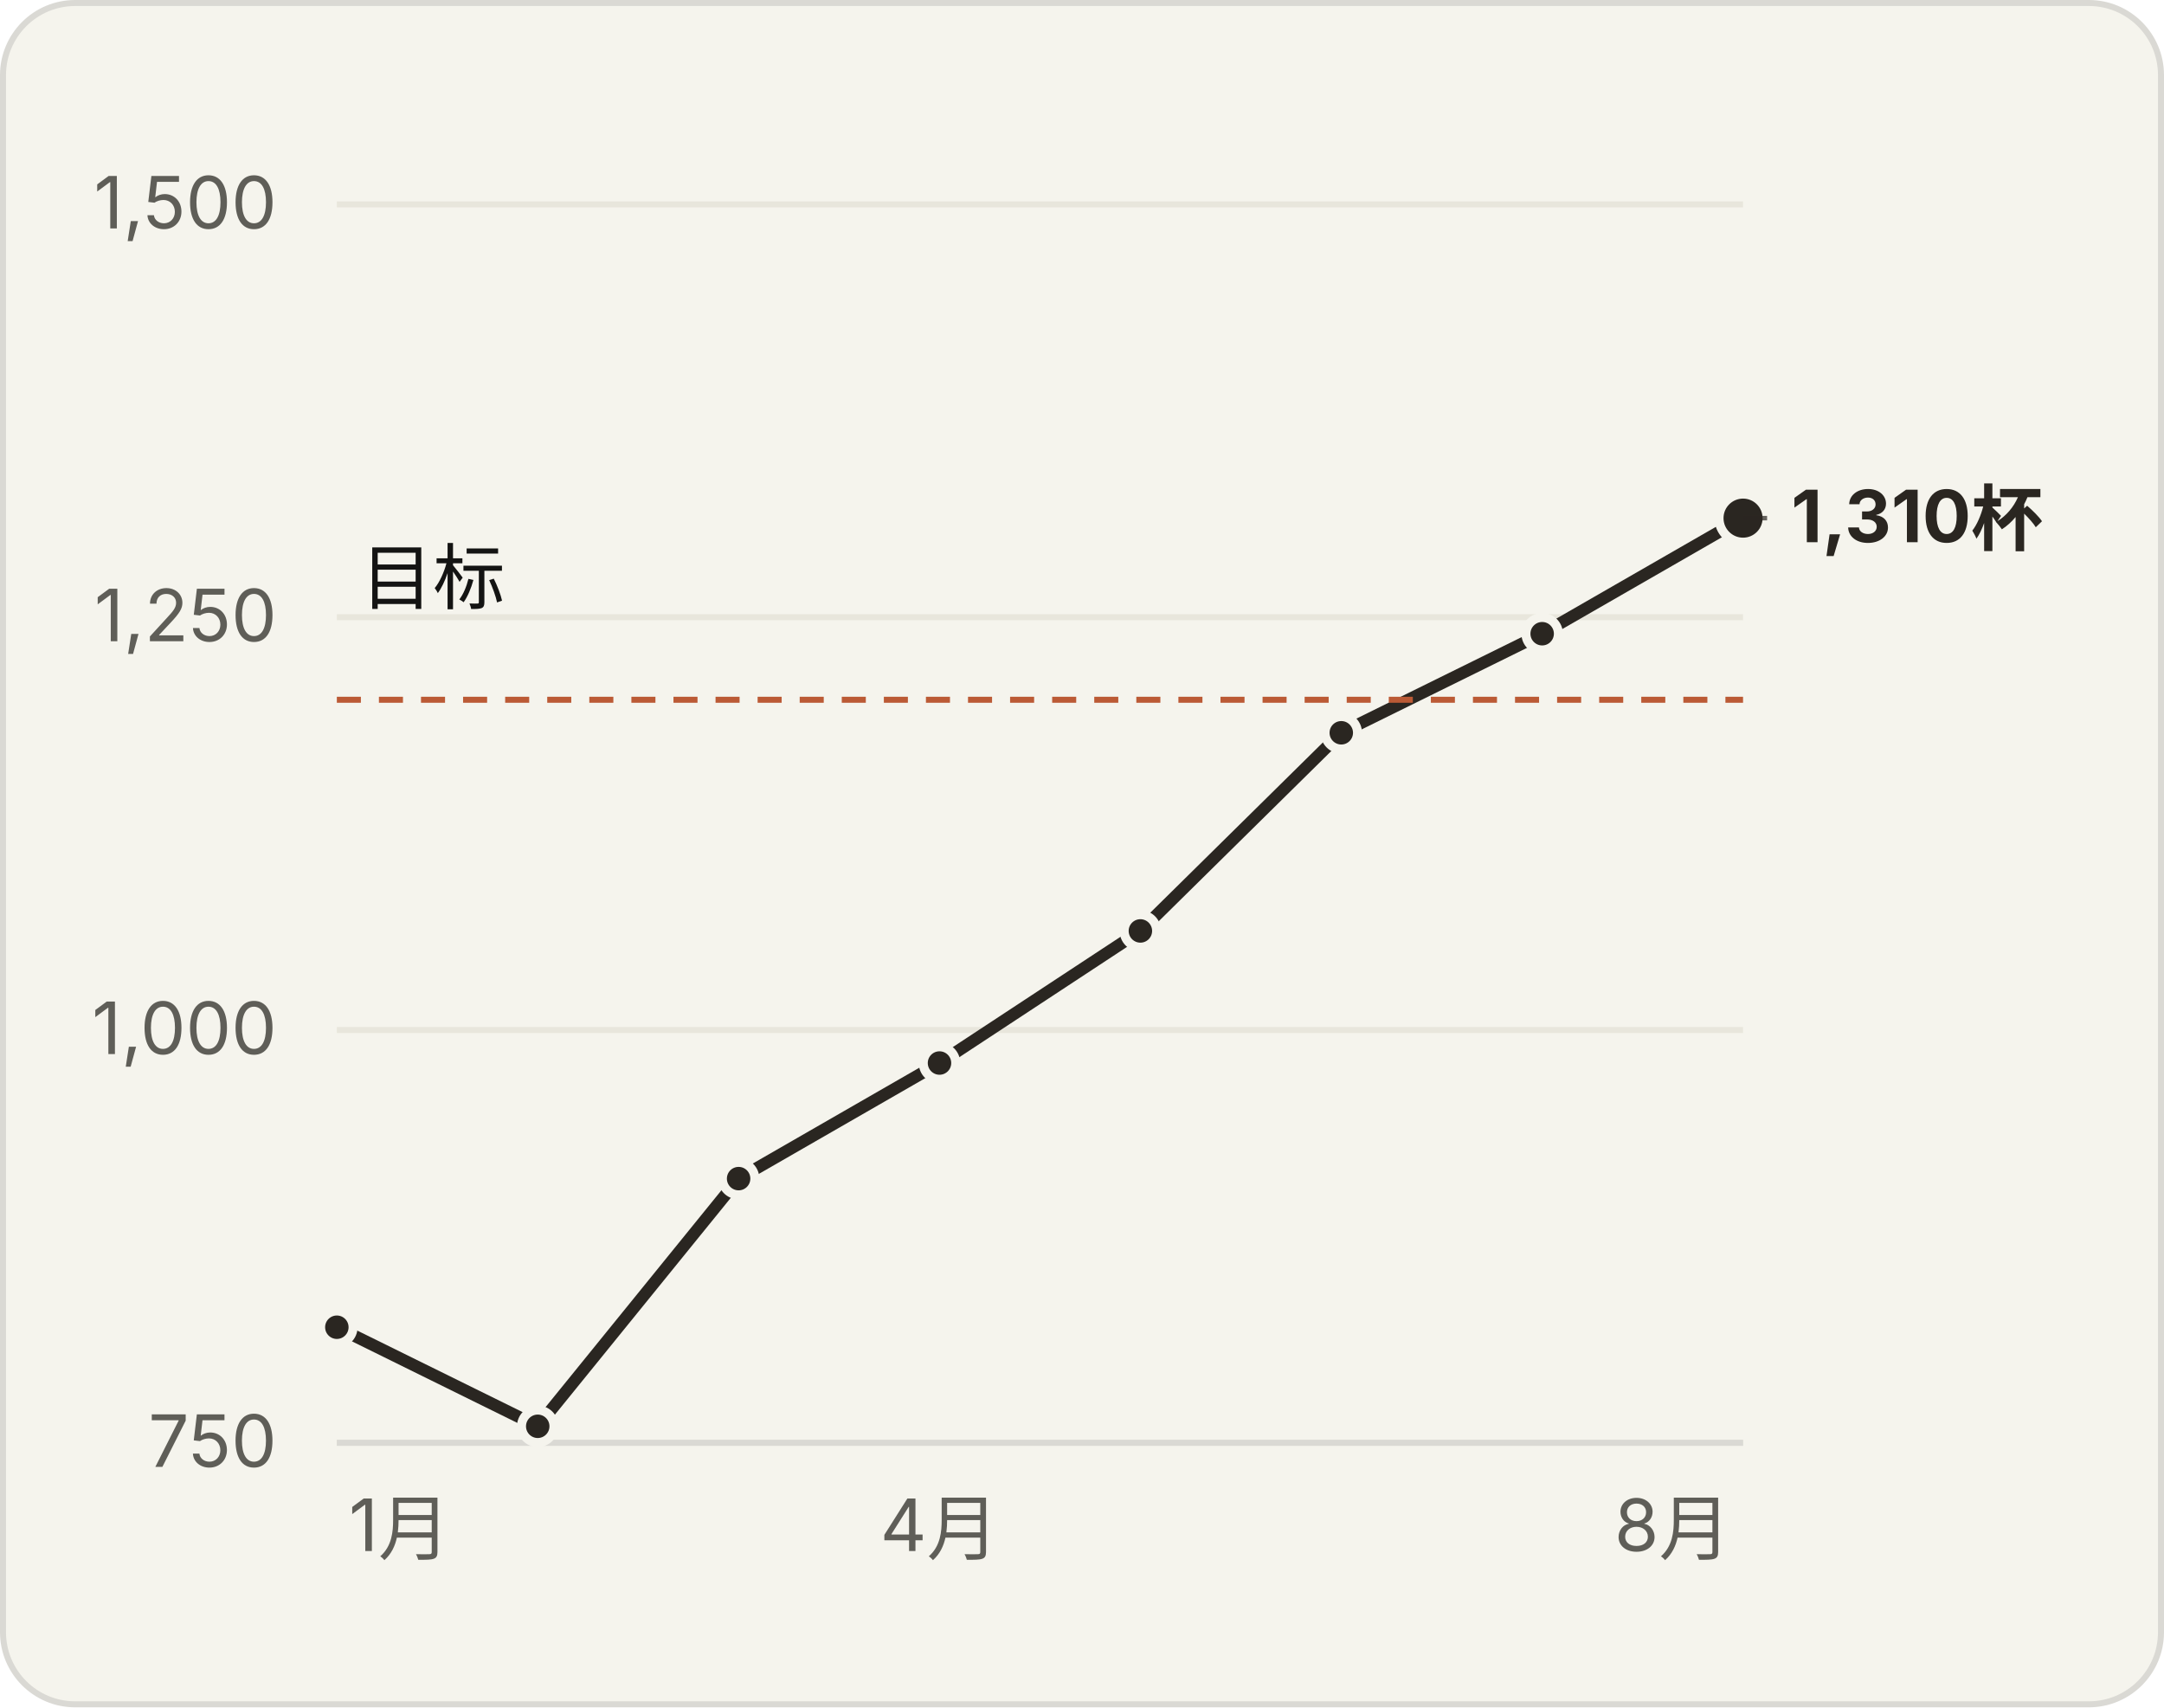
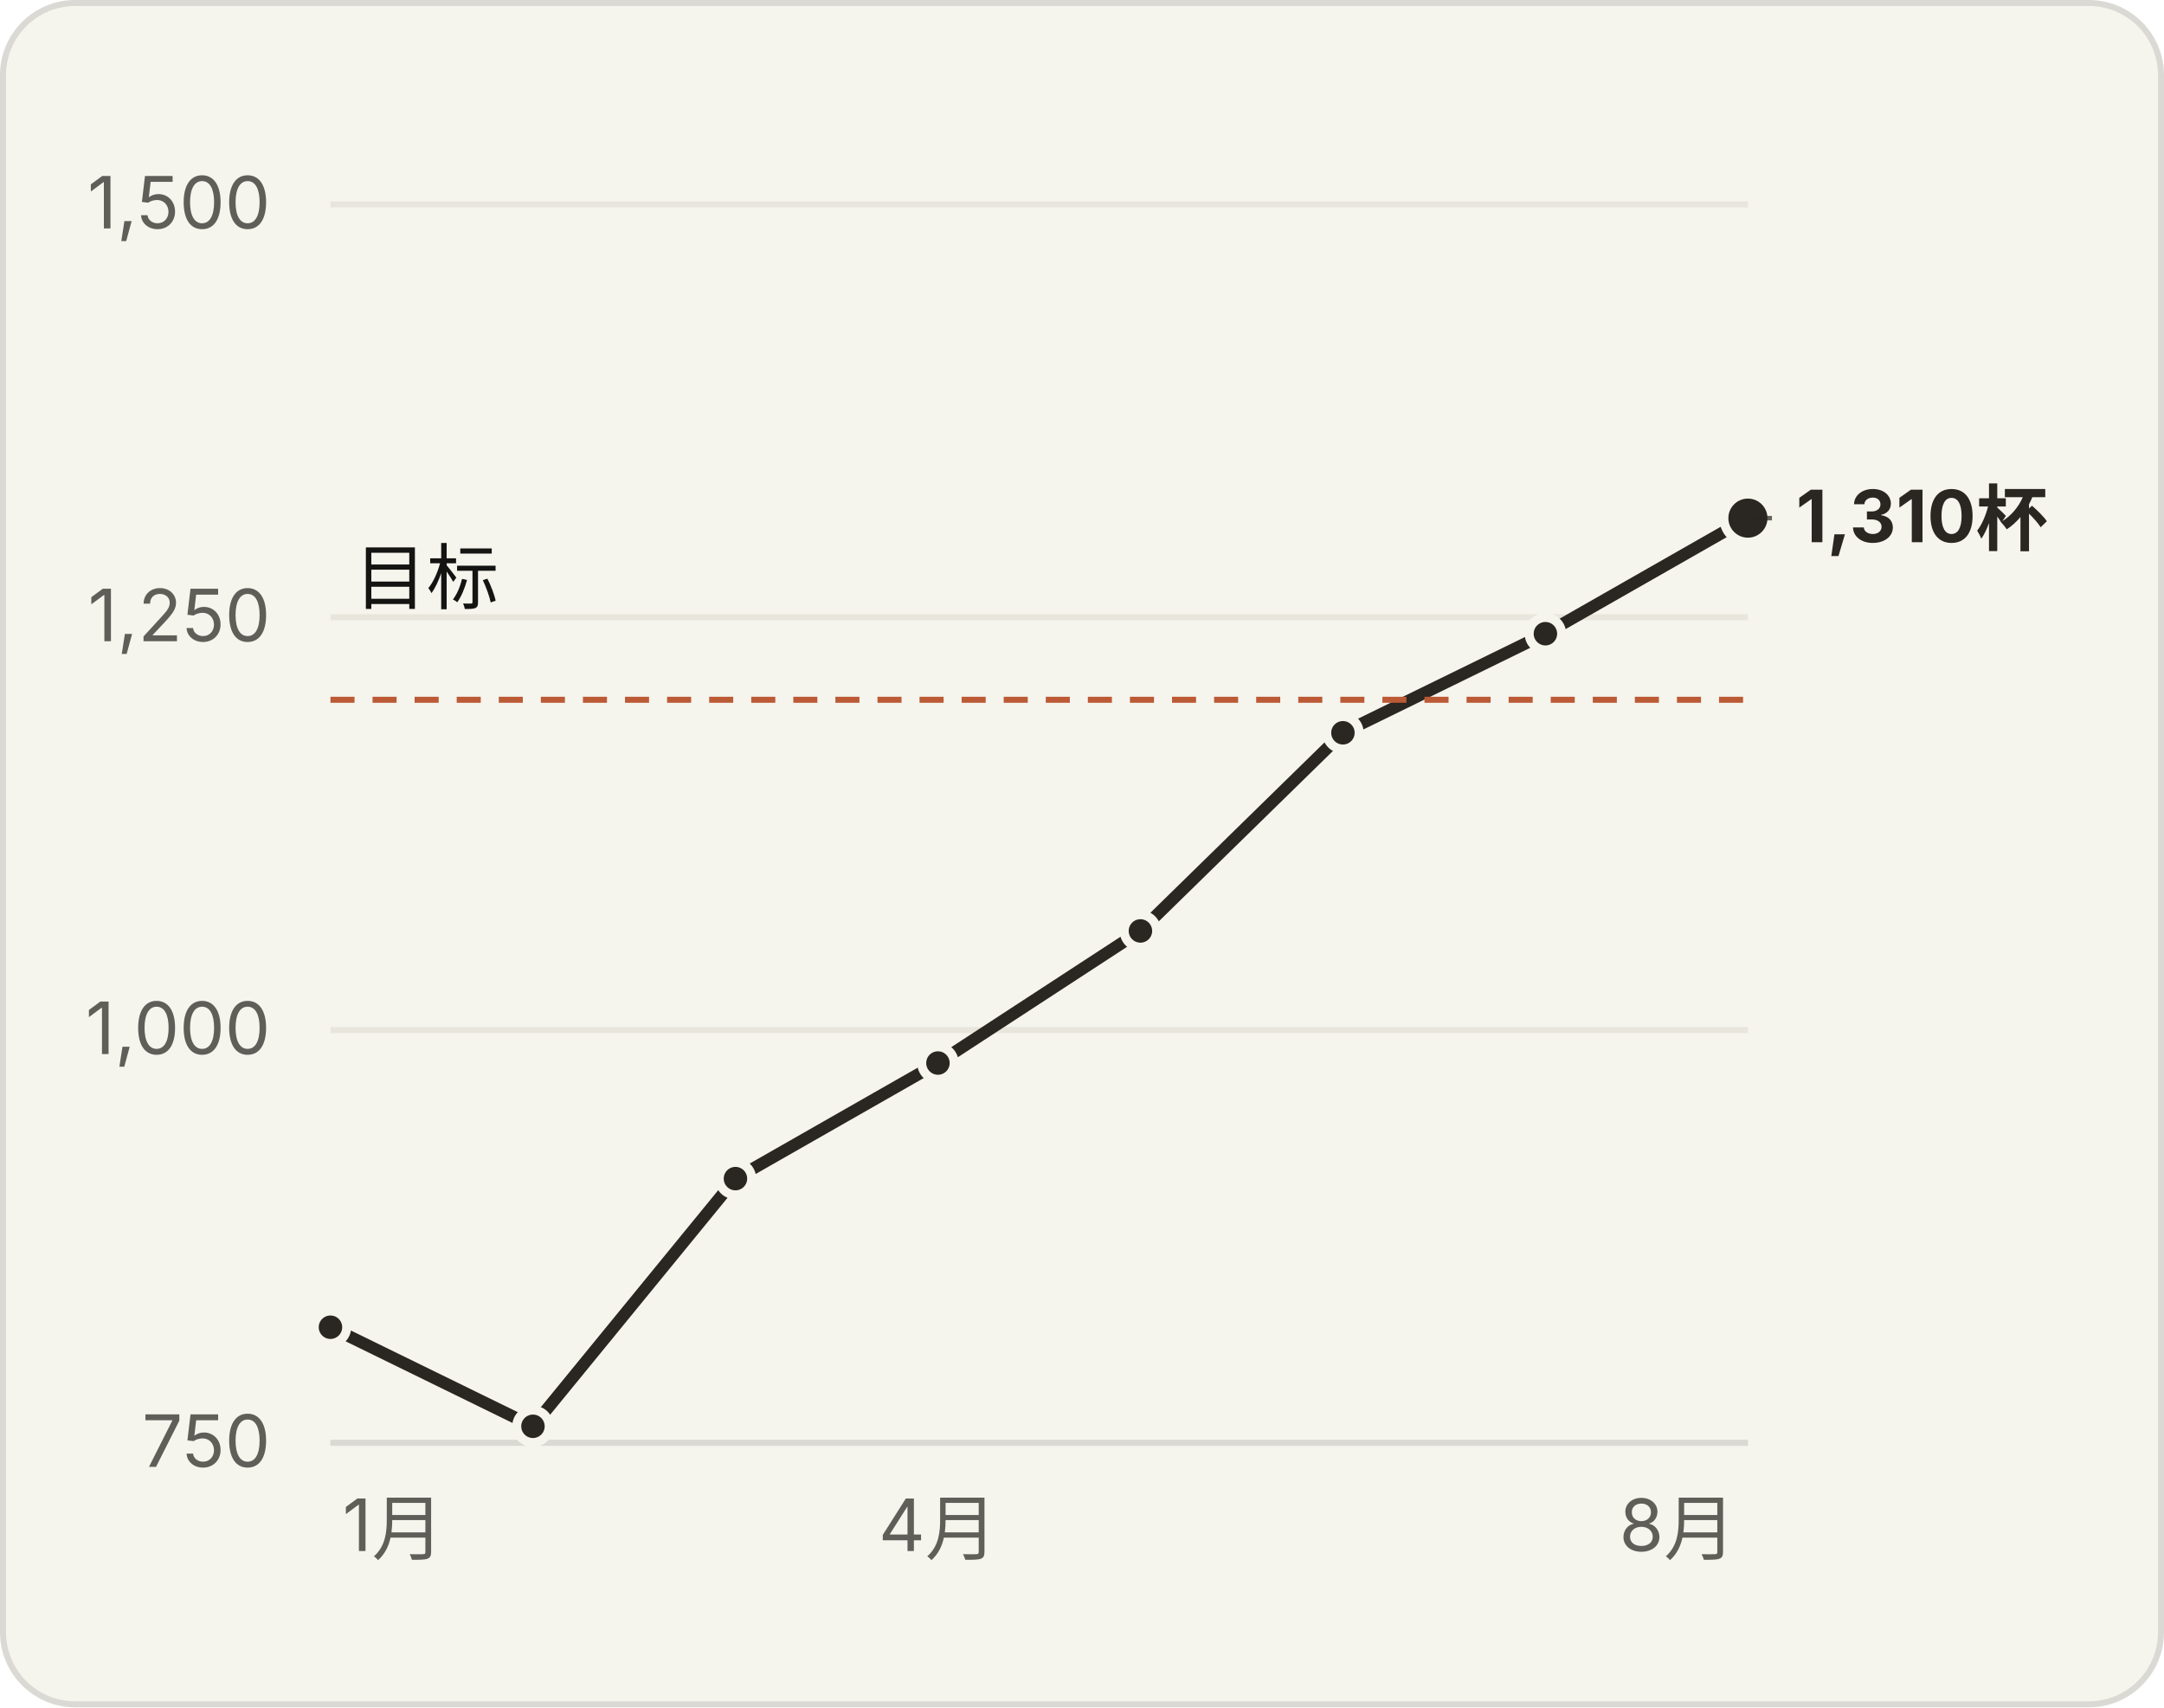
<svg xmlns="http://www.w3.org/2000/svg" width="360" height="284" viewBox="0 0 360 284" font-family="system-ui, -apple-system, BlinkMacSystemFont, &quot;Segoe UI&quot;, &quot;Noto Sans SC&quot;, &quot;Microsoft YaHei&quot;, sans-serif" role="img" lang="zh-CN">
  <rect x="0.5" y="0.5" width="359" height="283" rx="12" fill="#f5f4ed" stroke="#dad9d4" />
  <g transform="translate(11 16)">
    <svg width="338" height="252" viewBox="0 0 338 252" font-family="system-ui, -apple-system, BlinkMacSystemFont, &quot;Segoe UI&quot;, &quot;Noto Sans SC&quot;, &quot;Microsoft YaHei&quot;, sans-serif" role="img" aria-labelledby="g-chart-line-title">
-       <line x1="45.037" y1="224" x2="278.971" y2="224" stroke="#e8e6dc" stroke-width="1" />
-       <text x="35.037" y="228" text-anchor="end" font-size="12" font-weight="400" fill="#5f5e58">750</text>
-       <line x1="45.037" y1="155.333" x2="278.971" y2="155.333" stroke="#e8e6dc" stroke-width="1" />
-       <text x="35.037" y="159.333" text-anchor="end" font-size="12" font-weight="400" fill="#5f5e58">1,000</text>
-       <line x1="45.037" y1="86.667" x2="278.971" y2="86.667" stroke="#e8e6dc" stroke-width="1" />
-       <text x="35.037" y="90.667" text-anchor="end" font-size="12" font-weight="400" fill="#5f5e58">1,250</text>
-       <line x1="45.037" y1="18" x2="278.971" y2="18" stroke="#e8e6dc" stroke-width="1" />
-       <text x="35.037" y="22" text-anchor="end" font-size="12" font-weight="400" fill="#5f5e58">1,500</text>
-       <line x1="45.037" y1="224" x2="278.971" y2="224" stroke="#dad9d4" stroke-width="1" />
+       <line x1="43.976" y1="224" x2="279.78" y2="224" stroke="#e8e6dc" stroke-width="1" />
+       <text x="33.976" y="228" text-anchor="end" font-size="12" font-weight="400" fill="#5f5e58">750</text>
+       <line x1="43.976" y1="155.333" x2="279.78" y2="155.333" stroke="#e8e6dc" stroke-width="1" />
+       <text x="33.976" y="159.333" text-anchor="end" font-size="12" font-weight="400" fill="#5f5e58">1,000</text>
+       <line x1="43.976" y1="86.667" x2="279.78" y2="86.667" stroke="#e8e6dc" stroke-width="1" />
+       <text x="33.976" y="90.667" text-anchor="end" font-size="12" font-weight="400" fill="#5f5e58">1,250</text>
+       <line x1="43.976" y1="18" x2="279.78" y2="18" stroke="#e8e6dc" stroke-width="1" />
+       <text x="33.976" y="22" text-anchor="end" font-size="12" font-weight="400" fill="#5f5e58">1,500</text>
+       <line x1="43.976" y1="224" x2="279.78" y2="224" stroke="#dad9d4" stroke-width="1" />
      <g>
-         <text x="47.037" y="242" text-anchor="start" font-size="12" font-weight="400" fill="#5f5e58" data-kc-kind="category" data-kc-label="1月" data-kc-index="0">1月</text>
+         <text x="45.976" y="242" text-anchor="start" font-size="12" font-weight="400" fill="#5f5e58" data-kc-kind="category" data-kc-label="1月" data-kc-index="0">1月</text>
      </g>
      <g>
-         <text x="145.294" y="242" text-anchor="middle" font-size="12" font-weight="400" fill="#5f5e58" data-kc-kind="category" data-kc-label="4月" data-kc-index="3">4月</text>
+         <text x="145.035" y="242" text-anchor="middle" font-size="12" font-weight="400" fill="#5f5e58" data-kc-kind="category" data-kc-label="4月" data-kc-index="3">4月</text>
      </g>
      <g>
-         <text x="276.971" y="242" text-anchor="end" font-size="12" font-weight="400" fill="#5f5e58" data-kc-kind="category" data-kc-label="8月" data-kc-index="7">8月</text>
+         <text x="277.78" y="242" text-anchor="end" font-size="12" font-weight="400" fill="#5f5e58" data-kc-kind="category" data-kc-label="8月" data-kc-index="7">8月</text>
      </g>
-       <path d="M45.04,204.77 L78.46,221.25 L111.88,180.05 L145.29,160.83 L178.71,138.85 L212.13,105.89 L245.55,89.41 L278.97,70.19" fill="none" stroke="#2a2621" stroke-width="2" stroke-opacity="1" stroke-linecap="round" stroke-linejoin="round" data-kc-kind="series" data-kc-series="cups" data-kc-label="日均出杯" />
-       <circle cx="45.037" cy="204.773" r="2.7" fill="#2a2621" stroke="#f5f4ed" stroke-width="1.5" fill-opacity="1" data-kc-kind="record" data-kc-record="0" data-kc-series="cups" data-kc-value="820" data-kc-label="1月" />
-       <circle cx="78.456" cy="221.253" r="2.7" fill="#2a2621" stroke="#f5f4ed" stroke-width="1.5" fill-opacity="1" data-kc-kind="record" data-kc-record="1" data-kc-series="cups" data-kc-value="760" data-kc-label="2月" />
-       <circle cx="111.875" cy="180.053" r="2.7" fill="#2a2621" stroke="#f5f4ed" stroke-width="1.5" fill-opacity="1" data-kc-kind="record" data-kc-record="2" data-kc-series="cups" data-kc-value="910" data-kc-label="3月" />
-       <circle cx="145.294" cy="160.827" r="2.7" fill="#2a2621" stroke="#f5f4ed" stroke-width="1.5" fill-opacity="1" data-kc-kind="record" data-kc-record="3" data-kc-series="cups" data-kc-value="980" data-kc-label="4月" />
-       <circle cx="178.713" cy="138.853" r="2.7" fill="#2a2621" stroke="#f5f4ed" stroke-width="1.5" fill-opacity="1" data-kc-kind="record" data-kc-record="4" data-kc-series="cups" data-kc-value="1060" data-kc-label="5月" />
-       <circle cx="212.133" cy="105.893" r="2.7" fill="#2a2621" stroke="#f5f4ed" stroke-width="1.5" fill-opacity="1" data-kc-kind="record" data-kc-record="5" data-kc-series="cups" data-kc-value="1180" data-kc-label="6月" />
-       <circle cx="245.552" cy="89.413" r="2.7" fill="#2a2621" stroke="#f5f4ed" stroke-width="1.5" fill-opacity="1" data-kc-kind="record" data-kc-record="6" data-kc-series="cups" data-kc-value="1240" data-kc-label="7月" />
-       <circle cx="278.971" cy="70.187" r="4" fill="#2a2621" stroke="#f5f4ed" stroke-width="1.5" fill-opacity="1" data-kc-kind="record" data-kc-record="7" data-kc-series="cups" data-kc-value="1310" data-kc-label="8月" />
-       <line x1="278.971" y1="70.187" x2="282.971" y2="70.187" stroke="#2a2621" stroke-width="0.75" stroke-opacity="0.7" data-kc-kind="connector" data-kc-record="7" data-kc-series="cups" data-kc-value="1310" data-kc-label="1,310杯" />
-       <text x="286.971" y="74.187" text-anchor="start" font-size="12" font-weight="700" fill="#2a2621" data-kc-kind="value" data-kc-record="7" data-kc-series="cups" data-kc-value="1310" data-kc-label="1,310杯" data-kc-category="8月">1,310杯</text>
-       <line x1="45.037" y1="100.4" x2="278.971" y2="100.4" stroke="#bb5a35" stroke-dasharray="4 3" />
-       <text x="49.037" y="84.4" text-anchor="start" font-size="12" font-weight="400" fill="#141413" data-kc-kind="annotation" data-kc-label="目标">目标</text>
+       <path d="M43.98,204.77 L77.66,221.25 L111.35,180.05 L145.03,160.83 L178.72,138.85 L212.41,105.89 L246.09,89.41 L279.78,70.19" fill="none" stroke="#2a2621" stroke-width="2" stroke-opacity="1" stroke-linecap="round" stroke-linejoin="round" data-kc-kind="series" data-kc-series="cups" data-kc-label="日均出杯" />
+       <circle cx="43.976" cy="204.773" r="2.7" fill="#2a2621" stroke="#f5f4ed" stroke-width="1.5" fill-opacity="1" data-kc-kind="record" data-kc-record="0" data-kc-series="cups" data-kc-value="820" data-kc-label="1月" />
+       <circle cx="77.662" cy="221.253" r="2.7" fill="#2a2621" stroke="#f5f4ed" stroke-width="1.5" fill-opacity="1" data-kc-kind="record" data-kc-record="1" data-kc-series="cups" data-kc-value="760" data-kc-label="2月" />
+       <circle cx="111.349" cy="180.053" r="2.7" fill="#2a2621" stroke="#f5f4ed" stroke-width="1.5" fill-opacity="1" data-kc-kind="record" data-kc-record="2" data-kc-series="cups" data-kc-value="910" data-kc-label="3月" />
+       <circle cx="145.035" cy="160.827" r="2.7" fill="#2a2621" stroke="#f5f4ed" stroke-width="1.5" fill-opacity="1" data-kc-kind="record" data-kc-record="3" data-kc-series="cups" data-kc-value="980" data-kc-label="4月" />
+       <circle cx="178.721" cy="138.853" r="2.7" fill="#2a2621" stroke="#f5f4ed" stroke-width="1.5" fill-opacity="1" data-kc-kind="record" data-kc-record="4" data-kc-series="cups" data-kc-value="1060" data-kc-label="5月" />
+       <circle cx="212.407" cy="105.893" r="2.7" fill="#2a2621" stroke="#f5f4ed" stroke-width="1.5" fill-opacity="1" data-kc-kind="record" data-kc-record="5" data-kc-series="cups" data-kc-value="1180" data-kc-label="6月" />
+       <circle cx="246.093" cy="89.413" r="2.7" fill="#2a2621" stroke="#f5f4ed" stroke-width="1.5" fill-opacity="1" data-kc-kind="record" data-kc-record="6" data-kc-series="cups" data-kc-value="1240" data-kc-label="7月" />
+       <circle cx="279.78" cy="70.187" r="4" fill="#2a2621" stroke="#f5f4ed" stroke-width="1.5" fill-opacity="1" data-kc-kind="record" data-kc-record="7" data-kc-series="cups" data-kc-value="1310" data-kc-label="8月" />
+       <line x1="279.78" y1="70.187" x2="283.78" y2="70.187" stroke="#2a2621" stroke-width="0.75" stroke-opacity="0.7" data-kc-kind="connector" data-kc-record="7" data-kc-series="cups" data-kc-value="1310" data-kc-label="1,310杯" />
+       <text x="287.78" y="74.187" text-anchor="start" font-size="12" font-weight="700" fill="#2a2621" data-kc-kind="value" data-kc-record="7" data-kc-series="cups" data-kc-value="1310" data-kc-label="1,310杯" data-kc-category="8月">1,310杯</text>
+       <line x1="43.976" y1="100.4" x2="279.78" y2="100.4" stroke="#bb5a35" stroke-dasharray="4 3" />
+       <text x="47.976" y="84.4" text-anchor="start" font-size="12" font-weight="400" fill="#141413" data-kc-kind="annotation" data-kc-label="目标">目标</text>
    </svg>
  </g>
</svg>
